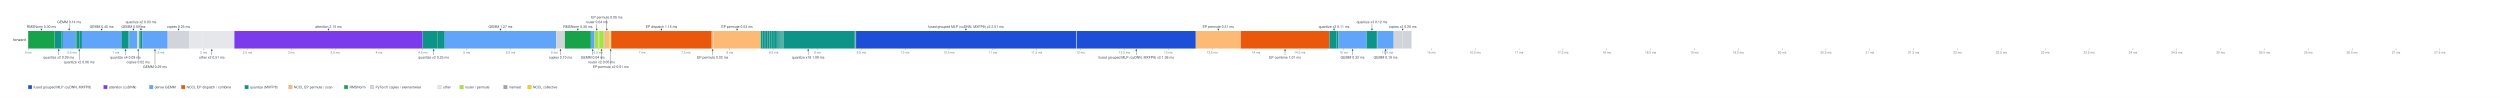
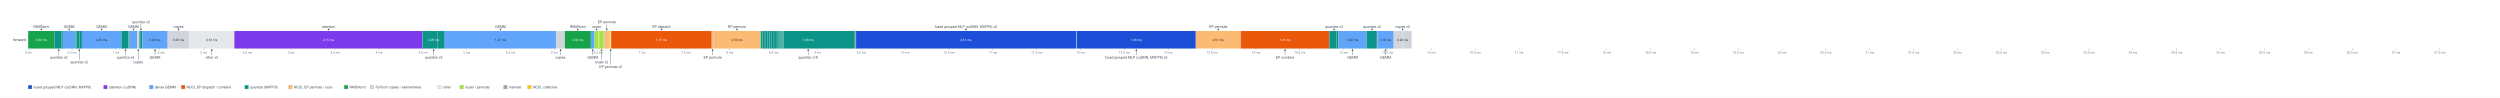
<svg xmlns="http://www.w3.org/2000/svg" width="7982" height="312" viewBox="0 0 7982 312">
  <defs>
    <marker id="arrow" markerWidth="6" markerHeight="6" refX="3" refY="3" orient="auto">
      <path d="M0,0 L6,3 L0,6 z" fill="#374151" />
    </marker>
  </defs>
  <rect width="7982" height="312" fill="white" />
  <line x1="132.2" y1="92" x2="132.2" y2="95" stroke="#374151" stroke-width="1" marker-end="url(#arrow)" />
-   <text x="132.2" y="89.0" text-anchor="middle" font-family="Helvetica, Arial, sans-serif" font-size="11" font-weight="normal" fill="#374151">RMSNorm 0.30 ms</text>
+   <text x="132.2" y="89.0" text-anchor="middle" font-family="Helvetica, Arial, sans-serif" font-size="11" font-weight="normal" fill="#374151">RMSNorm</text>
  <line x1="187.6" y1="176" x2="187.6" y2="159" stroke="#374151" stroke-width="1" marker-end="url(#arrow)" />
-   <text x="187.6" y="187.0" text-anchor="middle" font-family="Helvetica, Arial, sans-serif" font-size="11" font-weight="normal" fill="#374151">quantize x2 0.09 ms</text>
-   <line x1="220.7" y1="77" x2="220.7" y2="95" stroke="#374151" stroke-width="1" marker-end="url(#arrow)" />
-   <text x="220.7" y="74.0" text-anchor="middle" font-family="Helvetica, Arial, sans-serif" font-size="11" font-weight="normal" fill="#374151">GEMM 0.14 ms</text>
+   <text x="187.6" y="187.0" text-anchor="middle" font-family="Helvetica, Arial, sans-serif" font-size="11" font-weight="normal" fill="#374151">quantize x2</text>
+   <line x1="220.7" y1="92" x2="220.7" y2="95" stroke="#374151" stroke-width="1" marker-end="url(#arrow)" />
+   <text x="220.7" y="89.0" text-anchor="middle" font-family="Helvetica, Arial, sans-serif" font-size="11" font-weight="normal" fill="#374151">GEMM</text>
  <line x1="252.8" y1="191" x2="252.8" y2="159" stroke="#374151" stroke-width="1" marker-end="url(#arrow)" />
-   <text x="252.8" y="202.0" text-anchor="middle" font-family="Helvetica, Arial, sans-serif" font-size="11" font-weight="normal" fill="#374151">quantize x2 0.06 ms</text>
+   <text x="252.8" y="202.0" text-anchor="middle" font-family="Helvetica, Arial, sans-serif" font-size="11" font-weight="normal" fill="#374151">quantize x2</text>
  <line x1="324.4" y1="92" x2="324.4" y2="95" stroke="#374151" stroke-width="1" marker-end="url(#arrow)" />
-   <text x="324.4" y="89.0" text-anchor="middle" font-family="Helvetica, Arial, sans-serif" font-size="11" font-weight="normal" fill="#374151">GEMM 0.45 ms</text>
+   <text x="324.4" y="89.0" text-anchor="middle" font-family="Helvetica, Arial, sans-serif" font-size="11" font-weight="normal" fill="#374151">GEMM</text>
  <line x1="400.6" y1="176" x2="400.6" y2="159" stroke="#374151" stroke-width="1" marker-end="url(#arrow)" />
-   <text x="400.6" y="187.0" text-anchor="middle" font-family="Helvetica, Arial, sans-serif" font-size="11" font-weight="normal" fill="#374151">quantize x4 0.09 ms</text>
+   <text x="400.6" y="187.0" text-anchor="middle" font-family="Helvetica, Arial, sans-serif" font-size="11" font-weight="normal" fill="#374151">quantize x4</text>
  <line x1="426.0" y1="92" x2="426.0" y2="95" stroke="#374151" stroke-width="1" marker-end="url(#arrow)" />
-   <text x="426.0" y="89.0" text-anchor="middle" font-family="Helvetica, Arial, sans-serif" font-size="11" font-weight="normal" fill="#374151">GEMM 0.09 ms</text>
+   <text x="426.0" y="89.0" text-anchor="middle" font-family="Helvetica, Arial, sans-serif" font-size="11" font-weight="normal" fill="#374151">GEMM</text>
  <line x1="441.1" y1="191" x2="441.1" y2="159" stroke="#374151" stroke-width="1" marker-end="url(#arrow)" />
-   <text x="441.1" y="202.0" text-anchor="middle" font-family="Helvetica, Arial, sans-serif" font-size="11" font-weight="normal" fill="#374151">copies 0.02 ms</text>
+   <text x="441.1" y="202.0" text-anchor="middle" font-family="Helvetica, Arial, sans-serif" font-size="11" font-weight="normal" fill="#374151">copies</text>
  <line x1="450.0" y1="77" x2="450.0" y2="95" stroke="#374151" stroke-width="1" marker-end="url(#arrow)" />
-   <text x="450.0" y="74.0" text-anchor="middle" font-family="Helvetica, Arial, sans-serif" font-size="11" font-weight="normal" fill="#374151">quantize x2 0.03 ms</text>
-   <line x1="494.8" y1="206" x2="494.8" y2="159" stroke="#374151" stroke-width="1" marker-end="url(#arrow)" />
-   <text x="494.8" y="217.0" text-anchor="middle" font-family="Helvetica, Arial, sans-serif" font-size="11" font-weight="normal" fill="#374151">GEMM 0.29 ms</text>
+   <text x="450.0" y="74.0" text-anchor="middle" font-family="Helvetica, Arial, sans-serif" font-size="11" font-weight="normal" fill="#374151">quantize x2</text>
+   <line x1="494.8" y1="176" x2="494.8" y2="159" stroke="#374151" stroke-width="1" marker-end="url(#arrow)" />
+   <text x="494.8" y="187.0" text-anchor="middle" font-family="Helvetica, Arial, sans-serif" font-size="11" font-weight="normal" fill="#374151">GEMM</text>
  <line x1="570.0" y1="92" x2="570.0" y2="95" stroke="#374151" stroke-width="1" marker-end="url(#arrow)" />
-   <text x="570.0" y="89.0" text-anchor="middle" font-family="Helvetica, Arial, sans-serif" font-size="11" font-weight="normal" fill="#374151">copies 0.25 ms</text>
+   <text x="570.0" y="89.0" text-anchor="middle" font-family="Helvetica, Arial, sans-serif" font-size="11" font-weight="normal" fill="#374151">copies</text>
  <line x1="676.3" y1="176" x2="676.3" y2="159" stroke="#374151" stroke-width="1" marker-end="url(#arrow)" />
-   <text x="676.3" y="187.0" text-anchor="middle" font-family="Helvetica, Arial, sans-serif" font-size="11" font-weight="normal" fill="#374151">other x3 0.51 ms</text>
+   <text x="676.3" y="187.0" text-anchor="middle" font-family="Helvetica, Arial, sans-serif" font-size="11" font-weight="normal" fill="#374151">other x3</text>
  <line x1="1048.8" y1="92" x2="1048.8" y2="95" stroke="#374151" stroke-width="1" marker-end="url(#arrow)" />
-   <text x="1048.8" y="89.0" text-anchor="middle" font-family="Helvetica, Arial, sans-serif" font-size="11" font-weight="normal" fill="#374151">attention 2.15 ms</text>
+   <text x="1048.8" y="89.0" text-anchor="middle" font-family="Helvetica, Arial, sans-serif" font-size="11" font-weight="normal" fill="#374151">attention</text>
  <line x1="1384.7" y1="176" x2="1384.7" y2="159" stroke="#374151" stroke-width="1" marker-end="url(#arrow)" />
-   <text x="1384.7" y="187.0" text-anchor="middle" font-family="Helvetica, Arial, sans-serif" font-size="11" font-weight="normal" fill="#374151">quantize x2 0.25 ms</text>
+   <text x="1384.7" y="187.0" text-anchor="middle" font-family="Helvetica, Arial, sans-serif" font-size="11" font-weight="normal" fill="#374151">quantize x2</text>
  <line x1="1597.8" y1="92" x2="1597.8" y2="95" stroke="#374151" stroke-width="1" marker-end="url(#arrow)" />
-   <text x="1597.8" y="89.0" text-anchor="middle" font-family="Helvetica, Arial, sans-serif" font-size="11" font-weight="normal" fill="#374151">GEMM 1.27 ms</text>
+   <text x="1597.8" y="89.0" text-anchor="middle" font-family="Helvetica, Arial, sans-serif" font-size="11" font-weight="normal" fill="#374151">GEMM</text>
  <line x1="1789.5" y1="176" x2="1789.5" y2="159" stroke="#374151" stroke-width="1" marker-end="url(#arrow)" />
-   <text x="1789.5" y="187.0" text-anchor="middle" font-family="Helvetica, Arial, sans-serif" font-size="11" font-weight="normal" fill="#374151">copies 0.10 ms</text>
+   <text x="1789.5" y="187.0" text-anchor="middle" font-family="Helvetica, Arial, sans-serif" font-size="11" font-weight="normal" fill="#374151">copies</text>
  <line x1="1845.0" y1="92" x2="1845.0" y2="95" stroke="#374151" stroke-width="1" marker-end="url(#arrow)" />
-   <text x="1845.0" y="89.0" text-anchor="middle" font-family="Helvetica, Arial, sans-serif" font-size="11" font-weight="normal" fill="#374151">RMSNorm 0.30 ms</text>
+   <text x="1845.0" y="89.0" text-anchor="middle" font-family="Helvetica, Arial, sans-serif" font-size="11" font-weight="normal" fill="#374151">RMSNorm</text>
  <line x1="1892.6" y1="176" x2="1892.6" y2="159" stroke="#374151" stroke-width="1" marker-end="url(#arrow)" />
-   <text x="1892.6" y="187.0" text-anchor="middle" font-family="Helvetica, Arial, sans-serif" font-size="11" font-weight="normal" fill="#374151">GEMM 0.04 ms</text>
-   <line x1="1905.2" y1="77" x2="1905.2" y2="95" stroke="#374151" stroke-width="1" marker-end="url(#arrow)" />
-   <text x="1905.2" y="74.0" text-anchor="middle" font-family="Helvetica, Arial, sans-serif" font-size="11" font-weight="normal" fill="#374151">router 0.04 ms</text>
+   <text x="1892.6" y="187.0" text-anchor="middle" font-family="Helvetica, Arial, sans-serif" font-size="11" font-weight="normal" fill="#374151">GEMM</text>
+   <line x1="1905.2" y1="92" x2="1905.2" y2="95" stroke="#374151" stroke-width="1" marker-end="url(#arrow)" />
+   <text x="1905.2" y="89.0" text-anchor="middle" font-family="Helvetica, Arial, sans-serif" font-size="11" font-weight="normal" fill="#374151">router</text>
  <line x1="1920.6" y1="191" x2="1920.6" y2="159" stroke="#374151" stroke-width="1" marker-end="url(#arrow)" />
-   <text x="1920.6" y="202.0" text-anchor="middle" font-family="Helvetica, Arial, sans-serif" font-size="11" font-weight="normal" fill="#374151">router x2 0.05 ms</text>
-   <line x1="1937.5" y1="62" x2="1937.5" y2="95" stroke="#374151" stroke-width="1" marker-end="url(#arrow)" />
-   <text x="1937.5" y="59.0" text-anchor="middle" font-family="Helvetica, Arial, sans-serif" font-size="11" font-weight="normal" fill="#374151">EP permute 0.05 ms</text>
+   <text x="1920.6" y="202.0" text-anchor="middle" font-family="Helvetica, Arial, sans-serif" font-size="11" font-weight="normal" fill="#374151">router x2</text>
+   <line x1="1937.5" y1="77" x2="1937.5" y2="95" stroke="#374151" stroke-width="1" marker-end="url(#arrow)" />
+   <text x="1937.5" y="74.0" text-anchor="middle" font-family="Helvetica, Arial, sans-serif" font-size="11" font-weight="normal" fill="#374151">EP permute</text>
  <line x1="1949.8" y1="206" x2="1949.8" y2="159" stroke="#374151" stroke-width="1" marker-end="url(#arrow)" />
-   <text x="1949.8" y="217.0" text-anchor="middle" font-family="Helvetica, Arial, sans-serif" font-size="11" font-weight="normal" fill="#374151">EP permute x2 0.01 ms</text>
+   <text x="1949.8" y="217.0" text-anchor="middle" font-family="Helvetica, Arial, sans-serif" font-size="11" font-weight="normal" fill="#374151">EP permute x2</text>
  <line x1="2111.8" y1="92" x2="2111.8" y2="95" stroke="#374151" stroke-width="1" marker-end="url(#arrow)" />
-   <text x="2111.8" y="89.0" text-anchor="middle" font-family="Helvetica, Arial, sans-serif" font-size="11" font-weight="normal" fill="#374151">EP dispatch 1.15 ms</text>
+   <text x="2111.8" y="89.0" text-anchor="middle" font-family="Helvetica, Arial, sans-serif" font-size="11" font-weight="normal" fill="#374151">EP dispatch</text>
  <line x1="2275.3" y1="176" x2="2275.3" y2="159" stroke="#374151" stroke-width="1" marker-end="url(#arrow)" />
-   <text x="2275.3" y="187.0" text-anchor="middle" font-family="Helvetica, Arial, sans-serif" font-size="11" font-weight="normal" fill="#374151">EP permute 0.02 ms</text>
+   <text x="2275.3" y="187.0" text-anchor="middle" font-family="Helvetica, Arial, sans-serif" font-size="11" font-weight="normal" fill="#374151">EP permute</text>
  <line x1="2353.2" y1="92" x2="2353.2" y2="95" stroke="#374151" stroke-width="1" marker-end="url(#arrow)" />
-   <text x="2353.2" y="89.0" text-anchor="middle" font-family="Helvetica, Arial, sans-serif" font-size="11" font-weight="normal" fill="#374151">EP permute 0.53 ms</text>
+   <text x="2353.2" y="89.0" text-anchor="middle" font-family="Helvetica, Arial, sans-serif" font-size="11" font-weight="normal" fill="#374151">EP permute</text>
  <line x1="2580.2" y1="176" x2="2580.2" y2="159" stroke="#374151" stroke-width="1" marker-end="url(#arrow)" />
-   <text x="2580.2" y="187.0" text-anchor="middle" font-family="Helvetica, Arial, sans-serif" font-size="11" font-weight="normal" fill="#374151">quantize x18 1.08 ms</text>
+   <text x="2580.2" y="187.0" text-anchor="middle" font-family="Helvetica, Arial, sans-serif" font-size="11" font-weight="normal" fill="#374151">quantize x18</text>
  <line x1="3084.0" y1="92" x2="3084.0" y2="95" stroke="#374151" stroke-width="1" marker-end="url(#arrow)" />
-   <text x="3084.0" y="89.0" text-anchor="middle" font-family="Helvetica, Arial, sans-serif" font-size="11" font-weight="normal" fill="#374151">fused grouped MLP (cuDNN, MXFP8) x2 2.51 ms</text>
+   <text x="3084.0" y="89.0" text-anchor="middle" font-family="Helvetica, Arial, sans-serif" font-size="11" font-weight="normal" fill="#374151">fused grouped MLP (cuDNN, MXFP8) x2</text>
  <line x1="3627.8" y1="176" x2="3627.8" y2="159" stroke="#374151" stroke-width="1" marker-end="url(#arrow)" />
-   <text x="3627.8" y="187.0" text-anchor="middle" font-family="Helvetica, Arial, sans-serif" font-size="11" font-weight="normal" fill="#374151">fused grouped MLP (cuDNN, MXFP8) x2 1.36 ms</text>
+   <text x="3627.8" y="187.0" text-anchor="middle" font-family="Helvetica, Arial, sans-serif" font-size="11" font-weight="normal" fill="#374151">fused grouped MLP (cuDNN, MXFP8) x2</text>
  <line x1="3889.6" y1="92" x2="3889.6" y2="95" stroke="#374151" stroke-width="1" marker-end="url(#arrow)" />
-   <text x="3889.6" y="89.0" text-anchor="middle" font-family="Helvetica, Arial, sans-serif" font-size="11" font-weight="normal" fill="#374151">EP permute 0.51 ms</text>
+   <text x="3889.6" y="89.0" text-anchor="middle" font-family="Helvetica, Arial, sans-serif" font-size="11" font-weight="normal" fill="#374151">EP permute</text>
  <line x1="4102.8" y1="176" x2="4102.8" y2="159" stroke="#374151" stroke-width="1" marker-end="url(#arrow)" />
-   <text x="4102.8" y="187.0" text-anchor="middle" font-family="Helvetica, Arial, sans-serif" font-size="11" font-weight="normal" fill="#374151">EP combine 1.01 ms</text>
+   <text x="4102.8" y="187.0" text-anchor="middle" font-family="Helvetica, Arial, sans-serif" font-size="11" font-weight="normal" fill="#374151">EP combine</text>
  <line x1="4259.4" y1="92" x2="4259.4" y2="95" stroke="#374151" stroke-width="1" marker-end="url(#arrow)" />
-   <text x="4259.4" y="89.0" text-anchor="middle" font-family="Helvetica, Arial, sans-serif" font-size="11" font-weight="normal" fill="#374151">quantize x3 0.11 ms</text>
+   <text x="4259.4" y="89.0" text-anchor="middle" font-family="Helvetica, Arial, sans-serif" font-size="11" font-weight="normal" fill="#374151">quantize x3</text>
  <line x1="4318.5" y1="176" x2="4318.5" y2="159" stroke="#374151" stroke-width="1" marker-end="url(#arrow)" />
-   <text x="4318.5" y="187.0" text-anchor="middle" font-family="Helvetica, Arial, sans-serif" font-size="11" font-weight="normal" fill="#374151">GEMM 0.32 ms</text>
-   <line x1="4380.4" y1="77" x2="4380.4" y2="95" stroke="#374151" stroke-width="1" marker-end="url(#arrow)" />
-   <text x="4380.4" y="74.0" text-anchor="middle" font-family="Helvetica, Arial, sans-serif" font-size="11" font-weight="normal" fill="#374151">quantize x3 0.12 ms</text>
+   <text x="4318.5" y="187.0" text-anchor="middle" font-family="Helvetica, Arial, sans-serif" font-size="11" font-weight="normal" fill="#374151">GEMM</text>
+   <line x1="4380.4" y1="92" x2="4380.4" y2="95" stroke="#374151" stroke-width="1" marker-end="url(#arrow)" />
+   <text x="4380.4" y="89.0" text-anchor="middle" font-family="Helvetica, Arial, sans-serif" font-size="11" font-weight="normal" fill="#374151">quantize x3</text>
  <line x1="4423.8" y1="176" x2="4423.8" y2="159" stroke="#374151" stroke-width="1" marker-end="url(#arrow)" />
-   <text x="4423.8" y="187.0" text-anchor="middle" font-family="Helvetica, Arial, sans-serif" font-size="11" font-weight="normal" fill="#374151">GEMM 0.18 ms</text>
+   <text x="4423.8" y="187.0" text-anchor="middle" font-family="Helvetica, Arial, sans-serif" font-size="11" font-weight="normal" fill="#374151">GEMM</text>
  <line x1="4478.4" y1="92" x2="4478.4" y2="95" stroke="#374151" stroke-width="1" marker-end="url(#arrow)" />
-   <text x="4478.4" y="89.0" text-anchor="middle" font-family="Helvetica, Arial, sans-serif" font-size="11" font-weight="normal" fill="#374151">copies x2 0.20 ms</text>
+   <text x="4478.4" y="89.0" text-anchor="middle" font-family="Helvetica, Arial, sans-serif" font-size="11" font-weight="normal" fill="#374151">copies x2</text>
  <text x="82.0" y="131.0" text-anchor="end" font-family="Helvetica, Arial, sans-serif" font-size="12" font-weight="normal" fill="#374151">forward</text>
  <rect x="90.00" y="99" width="84.35" height="56" fill="#16a34a" />
  <rect x="174.61" y="99" width="22.20" height="56" fill="#0d9488" />
  <rect x="197.17" y="99" width="3.47" height="56" fill="#0d9488" />
  <rect x="200.80" y="99" width="39.77" height="56" fill="#60a5fa" />
  <rect x="240.90" y="99" width="2.80" height="56" fill="#16a34a" />
  <rect x="244.01" y="99" width="9.03" height="56" fill="#0d9488" />
  <rect x="253.33" y="99" width="8.23" height="56" fill="#0d9488" />
  <rect x="261.63" y="99" width="125.49" height="56" fill="#60a5fa" />
  <rect x="387.45" y="99" width="22.25" height="56" fill="#0d9488" />
  <rect x="409.94" y="99" width="0.80" height="56" fill="#0d9488" />
  <rect x="410.67" y="99" width="0.80" height="56" fill="#0d9488" />
  <rect x="411.41" y="99" width="2.31" height="56" fill="#0d9488" />
  <rect x="413.84" y="99" width="24.23" height="56" fill="#60a5fa" />
  <rect x="438.43" y="99" width="5.25" height="56" fill="#d1d5db" />
  <rect x="443.96" y="99" width="1.56" height="56" fill="#16a34a" />
  <rect x="445.75" y="99" width="3.68" height="56" fill="#0d9488" />
  <rect x="449.66" y="99" width="4.56" height="56" fill="#0d9488" />
  <rect x="454.25" y="99" width="81.06" height="56" fill="#60a5fa" />
  <rect x="535.60" y="99" width="68.73" height="56" fill="#d1d5db" />
  <rect x="604.66" y="99" width="43.03" height="56" fill="#e5e7eb" />
  <rect x="648.01" y="99" width="99.38" height="56" fill="#e5e7eb" />
  <rect x="747.72" y="99" width="0.80" height="56" fill="#e5e7eb" />
  <rect x="748.31" y="99" width="600.90" height="56" fill="#7c3aed" />
  <rect x="1349.46" y="99" width="48.17" height="56" fill="#0d9488" />
  <rect x="1397.87" y="99" width="22.04" height="56" fill="#0d9488" />
  <rect x="1419.95" y="99" width="355.61" height="56" fill="#60a5fa" />
  <rect x="1775.85" y="99" width="27.26" height="56" fill="#d1d5db" />
  <rect x="1803.43" y="99" width="83.06" height="56" fill="#16a34a" />
  <rect x="1886.67" y="99" width="11.78" height="56" fill="#60a5fa" />
  <rect x="1898.78" y="99" width="0.80" height="56" fill="#d1d5db" />
  <rect x="1899.59" y="99" width="11.24" height="56" fill="#a3e635" />
  <rect x="1911.93" y="99" width="0.80" height="56" fill="#9ca3af" />
  <rect x="1912.85" y="99" width="0.80" height="56" fill="#9ca3af" />
  <rect x="1913.52" y="99" width="11.75" height="56" fill="#a3e635" />
  <rect x="1925.47" y="99" width="2.12" height="56" fill="#a3e635" />
  <rect x="1927.91" y="99" width="0.80" height="56" fill="#9ca3af" />
  <rect x="1928.62" y="99" width="0.80" height="56" fill="#9ca3af" />
  <rect x="1929.43" y="99" width="0.80" height="56" fill="#9ca3af" />
  <rect x="1930.73" y="99" width="13.61" height="56" fill="#fdba74" />
  <rect x="1945.41" y="99" width="2.77" height="56" fill="#facc15" />
  <rect x="1948.37" y="99" width="1.65" height="56" fill="#fdba74" />
  <rect x="1950.29" y="99" width="0.91" height="56" fill="#fdba74" />
  <rect x="1951.36" y="99" width="320.96" height="56" fill="#ea580c" />
  <rect x="2272.56" y="99" width="5.39" height="56" fill="#fdba74" />
  <rect x="2278.66" y="99" width="0.80" height="56" fill="#9ca3af" />
  <rect x="2279.49" y="99" width="147.33" height="56" fill="#fdba74" />
  <rect x="2427.15" y="99" width="1.27" height="56" fill="#a3e635" />
  <rect x="2428.75" y="99" width="5.21" height="56" fill="#0d9488" />
  <rect x="2434.28" y="99" width="5.25" height="56" fill="#0d9488" />
  <rect x="2439.84" y="99" width="5.31" height="56" fill="#0d9488" />
  <rect x="2445.39" y="99" width="5.60" height="56" fill="#0d9488" />
  <rect x="2451.23" y="99" width="5.34" height="56" fill="#0d9488" />
  <rect x="2456.88" y="99" width="5.48" height="56" fill="#0d9488" />
  <rect x="2462.65" y="99" width="5.53" height="56" fill="#0d9488" />
  <rect x="2468.50" y="99" width="5.64" height="56" fill="#0d9488" />
  <rect x="2474.47" y="99" width="3.22" height="56" fill="#0d9488" />
  <rect x="2478.01" y="99" width="3.23" height="56" fill="#0d9488" />
  <rect x="2481.51" y="99" width="3.11" height="56" fill="#0d9488" />
  <rect x="2484.85" y="99" width="3.14" height="56" fill="#0d9488" />
  <rect x="2488.24" y="99" width="3.06" height="56" fill="#0d9488" />
  <rect x="2491.54" y="99" width="3.07" height="56" fill="#0d9488" />
  <rect x="2494.89" y="99" width="3.02" height="56" fill="#0d9488" />
  <rect x="2498.22" y="99" width="3.02" height="56" fill="#0d9488" />
  <rect x="2501.56" y="99" width="227.54" height="56" fill="#0d9488" />
  <rect x="2729.42" y="99" width="2.15" height="56" fill="#0d9488" />
  <rect x="2731.86" y="99" width="0.80" height="56" fill="#d1d5db" />
  <rect x="2732.56" y="99" width="0.80" height="56" fill="#1d4ed8" />
  <rect x="2733.29" y="99" width="702.10" height="56" fill="#1d4ed8" />
  <rect x="3435.63" y="99" width="1.06" height="56" fill="#0d9488" />
  <rect x="3437.06" y="99" width="0.80" height="56" fill="#d1d5db" />
  <rect x="3437.84" y="99" width="0.80" height="56" fill="#1d4ed8" />
  <rect x="3438.64" y="99" width="379.13" height="56" fill="#1d4ed8" />
  <rect x="3818.12" y="99" width="142.95" height="56" fill="#fdba74" />
  <rect x="3961.37" y="99" width="282.96" height="56" fill="#ea580c" />
  <rect x="4244.57" y="99" width="22.59" height="56" fill="#0d9488" />
  <rect x="4267.40" y="99" width="4.97" height="56" fill="#0d9488" />
  <rect x="4272.61" y="99" width="1.53" height="56" fill="#0d9488" />
  <rect x="4274.27" y="99" width="88.44" height="56" fill="#60a5fa" />
  <rect x="4363.04" y="99" width="30.40" height="56" fill="#0d9488" />
  <rect x="4393.77" y="99" width="3.05" height="56" fill="#0d9488" />
  <rect x="4397.14" y="99" width="0.80" height="56" fill="#0d9488" />
  <rect x="4397.96" y="99" width="51.74" height="56" fill="#60a5fa" />
  <rect x="4449.93" y="99" width="28.72" height="56" fill="#d1d5db" />
  <rect x="4478.88" y="99" width="28.05" height="56" fill="#d1d5db" />
+   <text x="132.2" y="131.0" text-anchor="middle" font-family="Helvetica, Arial, sans-serif" font-size="10" font-weight="normal" fill="#ffffff">0.30 ms</text>
+   <text x="324.4" y="131.0" text-anchor="middle" font-family="Helvetica, Arial, sans-serif" font-size="10" font-weight="normal" fill="#1f2937">0.45 ms</text>
+   <text x="494.8" y="131.0" text-anchor="middle" font-family="Helvetica, Arial, sans-serif" font-size="10" font-weight="normal" fill="#1f2937">0.29 ms</text>
+   <text x="570.0" y="131.0" text-anchor="middle" font-family="Helvetica, Arial, sans-serif" font-size="10" font-weight="normal" fill="#1f2937">0.25 ms</text>
+   <text x="676.3" y="131.0" text-anchor="middle" font-family="Helvetica, Arial, sans-serif" font-size="10" font-weight="normal" fill="#1f2937">0.51 ms</text>
+   <text x="1048.8" y="131.0" text-anchor="middle" font-family="Helvetica, Arial, sans-serif" font-size="10" font-weight="normal" fill="#ffffff">2.15 ms</text>
+   <text x="1384.7" y="131.0" text-anchor="middle" font-family="Helvetica, Arial, sans-serif" font-size="10" font-weight="normal" fill="#ffffff">0.25 ms</text>
+   <text x="1597.8" y="131.0" text-anchor="middle" font-family="Helvetica, Arial, sans-serif" font-size="10" font-weight="normal" fill="#1f2937">1.27 ms</text>
+   <text x="1845.0" y="131.0" text-anchor="middle" font-family="Helvetica, Arial, sans-serif" font-size="10" font-weight="normal" fill="#ffffff">0.30 ms</text>
+   <text x="2111.8" y="131.0" text-anchor="middle" font-family="Helvetica, Arial, sans-serif" font-size="10" font-weight="normal" fill="#ffffff">1.15 ms</text>
+   <text x="2353.2" y="131.0" text-anchor="middle" font-family="Helvetica, Arial, sans-serif" font-size="10" font-weight="normal" fill="#1f2937">0.53 ms</text>
+   <text x="2580.2" y="131.0" text-anchor="middle" font-family="Helvetica, Arial, sans-serif" font-size="10" font-weight="normal" fill="#ffffff">1.08 ms</text>
+   <text x="3084.0" y="131.0" text-anchor="middle" font-family="Helvetica, Arial, sans-serif" font-size="10" font-weight="normal" fill="#ffffff">2.51 ms</text>
+   <text x="3627.8" y="131.0" text-anchor="middle" font-family="Helvetica, Arial, sans-serif" font-size="10" font-weight="normal" fill="#ffffff">1.36 ms</text>
+   <text x="3889.6" y="131.0" text-anchor="middle" font-family="Helvetica, Arial, sans-serif" font-size="10" font-weight="normal" fill="#1f2937">0.51 ms</text>
+   <text x="4102.8" y="131.0" text-anchor="middle" font-family="Helvetica, Arial, sans-serif" font-size="10" font-weight="normal" fill="#ffffff">1.01 ms</text>
+   <text x="4318.5" y="131.0" text-anchor="middle" font-family="Helvetica, Arial, sans-serif" font-size="10" font-weight="normal" fill="#1f2937">0.32 ms</text>
+   <text x="4423.8" y="131.0" text-anchor="middle" font-family="Helvetica, Arial, sans-serif" font-size="10" font-weight="normal" fill="#1f2937">0.18 ms</text>
+   <text x="4478.4" y="131.0" text-anchor="middle" font-family="Helvetica, Arial, sans-serif" font-size="10" font-weight="normal" fill="#1f2937">0.20 ms</text>
  <line x1="90.0" y1="155" x2="90.0" y2="160" stroke="#6b7280" />
  <text x="90.0" y="171.0" text-anchor="middle" font-family="Helvetica, Arial, sans-serif" font-size="10" font-weight="normal" fill="#6b7280">0 ms</text>
  <line x1="230.0" y1="155" x2="230.0" y2="160" stroke="#6b7280" />
  <text x="230.0" y="171.0" text-anchor="middle" font-family="Helvetica, Arial, sans-serif" font-size="10" font-weight="normal" fill="#6b7280">0.5 ms</text>
  <line x1="370.0" y1="155" x2="370.0" y2="160" stroke="#6b7280" />
  <text x="370.0" y="171.0" text-anchor="middle" font-family="Helvetica, Arial, sans-serif" font-size="10" font-weight="normal" fill="#6b7280">1 ms</text>
  <line x1="510.0" y1="155" x2="510.0" y2="160" stroke="#6b7280" />
  <text x="510.0" y="171.0" text-anchor="middle" font-family="Helvetica, Arial, sans-serif" font-size="10" font-weight="normal" fill="#6b7280">1.5 ms</text>
  <line x1="650.0" y1="155" x2="650.0" y2="160" stroke="#6b7280" />
  <text x="650.0" y="171.0" text-anchor="middle" font-family="Helvetica, Arial, sans-serif" font-size="10" font-weight="normal" fill="#6b7280">2 ms</text>
  <line x1="790.0" y1="155" x2="790.0" y2="160" stroke="#6b7280" />
  <text x="790.0" y="171.0" text-anchor="middle" font-family="Helvetica, Arial, sans-serif" font-size="10" font-weight="normal" fill="#6b7280">2.5 ms</text>
  <line x1="930.0" y1="155" x2="930.0" y2="160" stroke="#6b7280" />
  <text x="930.0" y="171.0" text-anchor="middle" font-family="Helvetica, Arial, sans-serif" font-size="10" font-weight="normal" fill="#6b7280">3 ms</text>
  <line x1="1070.0" y1="155" x2="1070.0" y2="160" stroke="#6b7280" />
  <text x="1070.0" y="171.0" text-anchor="middle" font-family="Helvetica, Arial, sans-serif" font-size="10" font-weight="normal" fill="#6b7280">3.5 ms</text>
  <line x1="1210.0" y1="155" x2="1210.0" y2="160" stroke="#6b7280" />
  <text x="1210.0" y="171.0" text-anchor="middle" font-family="Helvetica, Arial, sans-serif" font-size="10" font-weight="normal" fill="#6b7280">4 ms</text>
  <line x1="1350.0" y1="155" x2="1350.0" y2="160" stroke="#6b7280" />
  <text x="1350.0" y="171.0" text-anchor="middle" font-family="Helvetica, Arial, sans-serif" font-size="10" font-weight="normal" fill="#6b7280">4.5 ms</text>
  <line x1="1490.0" y1="155" x2="1490.0" y2="160" stroke="#6b7280" />
  <text x="1490.0" y="171.0" text-anchor="middle" font-family="Helvetica, Arial, sans-serif" font-size="10" font-weight="normal" fill="#6b7280">5 ms</text>
  <line x1="1630.0" y1="155" x2="1630.0" y2="160" stroke="#6b7280" />
  <text x="1630.0" y="171.0" text-anchor="middle" font-family="Helvetica, Arial, sans-serif" font-size="10" font-weight="normal" fill="#6b7280">5.5 ms</text>
  <line x1="1770.0" y1="155" x2="1770.0" y2="160" stroke="#6b7280" />
  <text x="1770.0" y="171.0" text-anchor="middle" font-family="Helvetica, Arial, sans-serif" font-size="10" font-weight="normal" fill="#6b7280">6 ms</text>
  <line x1="1910.0" y1="155" x2="1910.0" y2="160" stroke="#6b7280" />
  <text x="1910.0" y="171.0" text-anchor="middle" font-family="Helvetica, Arial, sans-serif" font-size="10" font-weight="normal" fill="#6b7280">6.5 ms</text>
  <line x1="2050.0" y1="155" x2="2050.0" y2="160" stroke="#6b7280" />
  <text x="2050.0" y="171.0" text-anchor="middle" font-family="Helvetica, Arial, sans-serif" font-size="10" font-weight="normal" fill="#6b7280">7 ms</text>
  <line x1="2190.0" y1="155" x2="2190.0" y2="160" stroke="#6b7280" />
  <text x="2190.0" y="171.0" text-anchor="middle" font-family="Helvetica, Arial, sans-serif" font-size="10" font-weight="normal" fill="#6b7280">7.5 ms</text>
  <line x1="2330.0" y1="155" x2="2330.0" y2="160" stroke="#6b7280" />
  <text x="2330.0" y="171.0" text-anchor="middle" font-family="Helvetica, Arial, sans-serif" font-size="10" font-weight="normal" fill="#6b7280">8 ms</text>
  <line x1="2470.0" y1="155" x2="2470.0" y2="160" stroke="#6b7280" />
  <text x="2470.0" y="171.0" text-anchor="middle" font-family="Helvetica, Arial, sans-serif" font-size="10" font-weight="normal" fill="#6b7280">8.5 ms</text>
  <line x1="2610.0" y1="155" x2="2610.0" y2="160" stroke="#6b7280" />
  <text x="2610.0" y="171.0" text-anchor="middle" font-family="Helvetica, Arial, sans-serif" font-size="10" font-weight="normal" fill="#6b7280">9 ms</text>
  <line x1="2750.0" y1="155" x2="2750.0" y2="160" stroke="#6b7280" />
  <text x="2750.0" y="171.0" text-anchor="middle" font-family="Helvetica, Arial, sans-serif" font-size="10" font-weight="normal" fill="#6b7280">9.5 ms</text>
  <line x1="2890.0" y1="155" x2="2890.0" y2="160" stroke="#6b7280" />
  <text x="2890.0" y="171.0" text-anchor="middle" font-family="Helvetica, Arial, sans-serif" font-size="10" font-weight="normal" fill="#6b7280">10 ms</text>
  <line x1="3030.0" y1="155" x2="3030.0" y2="160" stroke="#6b7280" />
  <text x="3030.0" y="171.0" text-anchor="middle" font-family="Helvetica, Arial, sans-serif" font-size="10" font-weight="normal" fill="#6b7280">10.5 ms</text>
  <line x1="3170.0" y1="155" x2="3170.0" y2="160" stroke="#6b7280" />
  <text x="3170.0" y="171.0" text-anchor="middle" font-family="Helvetica, Arial, sans-serif" font-size="10" font-weight="normal" fill="#6b7280">11 ms</text>
  <line x1="3310.0" y1="155" x2="3310.0" y2="160" stroke="#6b7280" />
  <text x="3310.0" y="171.0" text-anchor="middle" font-family="Helvetica, Arial, sans-serif" font-size="10" font-weight="normal" fill="#6b7280">11.5 ms</text>
  <line x1="3450.0" y1="155" x2="3450.0" y2="160" stroke="#6b7280" />
  <text x="3450.0" y="171.0" text-anchor="middle" font-family="Helvetica, Arial, sans-serif" font-size="10" font-weight="normal" fill="#6b7280">12 ms</text>
  <line x1="3590.0" y1="155" x2="3590.0" y2="160" stroke="#6b7280" />
  <text x="3590.0" y="171.0" text-anchor="middle" font-family="Helvetica, Arial, sans-serif" font-size="10" font-weight="normal" fill="#6b7280">12.5 ms</text>
  <line x1="3730.0" y1="155" x2="3730.0" y2="160" stroke="#6b7280" />
  <text x="3730.0" y="171.0" text-anchor="middle" font-family="Helvetica, Arial, sans-serif" font-size="10" font-weight="normal" fill="#6b7280">13 ms</text>
  <line x1="3870.0" y1="155" x2="3870.0" y2="160" stroke="#6b7280" />
  <text x="3870.0" y="171.0" text-anchor="middle" font-family="Helvetica, Arial, sans-serif" font-size="10" font-weight="normal" fill="#6b7280">13.5 ms</text>
  <line x1="4010.0" y1="155" x2="4010.0" y2="160" stroke="#6b7280" />
  <text x="4010.0" y="171.0" text-anchor="middle" font-family="Helvetica, Arial, sans-serif" font-size="10" font-weight="normal" fill="#6b7280">14 ms</text>
  <line x1="4150.0" y1="155" x2="4150.0" y2="160" stroke="#6b7280" />
  <text x="4150.0" y="171.0" text-anchor="middle" font-family="Helvetica, Arial, sans-serif" font-size="10" font-weight="normal" fill="#6b7280">14.5 ms</text>
  <line x1="4290.0" y1="155" x2="4290.0" y2="160" stroke="#6b7280" />
  <text x="4290.0" y="171.0" text-anchor="middle" font-family="Helvetica, Arial, sans-serif" font-size="10" font-weight="normal" fill="#6b7280">15 ms</text>
  <line x1="4430.0" y1="155" x2="4430.0" y2="160" stroke="#6b7280" />
  <text x="4430.0" y="171.0" text-anchor="middle" font-family="Helvetica, Arial, sans-serif" font-size="10" font-weight="normal" fill="#6b7280">15.5 ms</text>
  <line x1="4570.0" y1="155" x2="4570.0" y2="160" stroke="#6b7280" />
  <text x="4570.0" y="171.0" text-anchor="middle" font-family="Helvetica, Arial, sans-serif" font-size="10" font-weight="normal" fill="#6b7280">16 ms</text>
  <line x1="4710.0" y1="155" x2="4710.0" y2="160" stroke="#6b7280" />
  <text x="4710.0" y="171.0" text-anchor="middle" font-family="Helvetica, Arial, sans-serif" font-size="10" font-weight="normal" fill="#6b7280">16.5 ms</text>
  <line x1="4850.0" y1="155" x2="4850.0" y2="160" stroke="#6b7280" />
  <text x="4850.0" y="171.0" text-anchor="middle" font-family="Helvetica, Arial, sans-serif" font-size="10" font-weight="normal" fill="#6b7280">17 ms</text>
  <line x1="4990.0" y1="155" x2="4990.0" y2="160" stroke="#6b7280" />
  <text x="4990.0" y="171.0" text-anchor="middle" font-family="Helvetica, Arial, sans-serif" font-size="10" font-weight="normal" fill="#6b7280">17.5 ms</text>
  <line x1="5130.0" y1="155" x2="5130.0" y2="160" stroke="#6b7280" />
  <text x="5130.0" y="171.0" text-anchor="middle" font-family="Helvetica, Arial, sans-serif" font-size="10" font-weight="normal" fill="#6b7280">18 ms</text>
  <line x1="5270.0" y1="155" x2="5270.0" y2="160" stroke="#6b7280" />
  <text x="5270.0" y="171.0" text-anchor="middle" font-family="Helvetica, Arial, sans-serif" font-size="10" font-weight="normal" fill="#6b7280">18.5 ms</text>
  <line x1="5410.0" y1="155" x2="5410.0" y2="160" stroke="#6b7280" />
  <text x="5410.0" y="171.0" text-anchor="middle" font-family="Helvetica, Arial, sans-serif" font-size="10" font-weight="normal" fill="#6b7280">19 ms</text>
  <line x1="5550.0" y1="155" x2="5550.0" y2="160" stroke="#6b7280" />
  <text x="5550.0" y="171.0" text-anchor="middle" font-family="Helvetica, Arial, sans-serif" font-size="10" font-weight="normal" fill="#6b7280">19.5 ms</text>
  <line x1="5690.0" y1="155" x2="5690.0" y2="160" stroke="#6b7280" />
  <text x="5690.0" y="171.0" text-anchor="middle" font-family="Helvetica, Arial, sans-serif" font-size="10" font-weight="normal" fill="#6b7280">20 ms</text>
  <line x1="5830.0" y1="155" x2="5830.0" y2="160" stroke="#6b7280" />
  <text x="5830.0" y="171.0" text-anchor="middle" font-family="Helvetica, Arial, sans-serif" font-size="10" font-weight="normal" fill="#6b7280">20.5 ms</text>
  <line x1="5970.0" y1="155" x2="5970.0" y2="160" stroke="#6b7280" />
  <text x="5970.0" y="171.0" text-anchor="middle" font-family="Helvetica, Arial, sans-serif" font-size="10" font-weight="normal" fill="#6b7280">21 ms</text>
  <line x1="6110.0" y1="155" x2="6110.0" y2="160" stroke="#6b7280" />
  <text x="6110.0" y="171.0" text-anchor="middle" font-family="Helvetica, Arial, sans-serif" font-size="10" font-weight="normal" fill="#6b7280">21.5 ms</text>
  <line x1="6250.0" y1="155" x2="6250.0" y2="160" stroke="#6b7280" />
  <text x="6250.0" y="171.0" text-anchor="middle" font-family="Helvetica, Arial, sans-serif" font-size="10" font-weight="normal" fill="#6b7280">22 ms</text>
  <line x1="6390.0" y1="155" x2="6390.0" y2="160" stroke="#6b7280" />
  <text x="6390.0" y="171.0" text-anchor="middle" font-family="Helvetica, Arial, sans-serif" font-size="10" font-weight="normal" fill="#6b7280">22.5 ms</text>
  <line x1="6530.0" y1="155" x2="6530.0" y2="160" stroke="#6b7280" />
  <text x="6530.0" y="171.0" text-anchor="middle" font-family="Helvetica, Arial, sans-serif" font-size="10" font-weight="normal" fill="#6b7280">23 ms</text>
  <line x1="6670.0" y1="155" x2="6670.0" y2="160" stroke="#6b7280" />
  <text x="6670.0" y="171.0" text-anchor="middle" font-family="Helvetica, Arial, sans-serif" font-size="10" font-weight="normal" fill="#6b7280">23.5 ms</text>
  <line x1="6810.0" y1="155" x2="6810.0" y2="160" stroke="#6b7280" />
  <text x="6810.0" y="171.0" text-anchor="middle" font-family="Helvetica, Arial, sans-serif" font-size="10" font-weight="normal" fill="#6b7280">24 ms</text>
  <line x1="6950.0" y1="155" x2="6950.0" y2="160" stroke="#6b7280" />
  <text x="6950.0" y="171.0" text-anchor="middle" font-family="Helvetica, Arial, sans-serif" font-size="10" font-weight="normal" fill="#6b7280">24.5 ms</text>
  <line x1="7090.0" y1="155" x2="7090.0" y2="160" stroke="#6b7280" />
  <text x="7090.0" y="171.0" text-anchor="middle" font-family="Helvetica, Arial, sans-serif" font-size="10" font-weight="normal" fill="#6b7280">25 ms</text>
  <line x1="7230.0" y1="155" x2="7230.0" y2="160" stroke="#6b7280" />
  <text x="7230.0" y="171.0" text-anchor="middle" font-family="Helvetica, Arial, sans-serif" font-size="10" font-weight="normal" fill="#6b7280">25.5 ms</text>
  <line x1="7370.0" y1="155" x2="7370.0" y2="160" stroke="#6b7280" />
  <text x="7370.0" y="171.0" text-anchor="middle" font-family="Helvetica, Arial, sans-serif" font-size="10" font-weight="normal" fill="#6b7280">26 ms</text>
  <line x1="7510.0" y1="155" x2="7510.0" y2="160" stroke="#6b7280" />
  <text x="7510.0" y="171.0" text-anchor="middle" font-family="Helvetica, Arial, sans-serif" font-size="10" font-weight="normal" fill="#6b7280">26.5 ms</text>
  <line x1="7650.0" y1="155" x2="7650.0" y2="160" stroke="#6b7280" />
  <text x="7650.0" y="171.0" text-anchor="middle" font-family="Helvetica, Arial, sans-serif" font-size="10" font-weight="normal" fill="#6b7280">27 ms</text>
  <line x1="7790.0" y1="155" x2="7790.0" y2="160" stroke="#6b7280" />
  <text x="7790.0" y="171.0" text-anchor="middle" font-family="Helvetica, Arial, sans-serif" font-size="10" font-weight="normal" fill="#6b7280">27.5 ms</text>
  <rect x="90" y="272" width="12" height="12" fill="#1d4ed8" stroke="#9ca3af" stroke-width="0.5" />
  <text x="107.0" y="282.0" text-anchor="start" font-family="Helvetica, Arial, sans-serif" font-size="11" font-weight="normal" fill="#374151">fused grouped MLP (cuDNN, MXFP8)</text>
  <rect x="330.6" y="272" width="12" height="12" fill="#7c3aed" stroke="#9ca3af" stroke-width="0.5" />
  <text x="347.6" y="282.0" text-anchor="start" font-family="Helvetica, Arial, sans-serif" font-size="11" font-weight="normal" fill="#374151">attention (cuDNN)</text>
  <rect x="476.7" y="272" width="12" height="12" fill="#60a5fa" stroke="#9ca3af" stroke-width="0.5" />
  <text x="493.7" y="282.0" text-anchor="start" font-family="Helvetica, Arial, sans-serif" font-size="11" font-weight="normal" fill="#374151">dense GEMM</text>
  <rect x="578.7" y="272" width="12" height="12" fill="#ea580c" stroke="#9ca3af" stroke-width="0.5" />
  <text x="595.7" y="282.0" text-anchor="start" font-family="Helvetica, Arial, sans-serif" font-size="11" font-weight="normal" fill="#374151">NCCL EP dispatch / combine</text>
  <rect x="781.5" y="272" width="12" height="12" fill="#0d9488" stroke="#9ca3af" stroke-width="0.5" />
  <text x="798.5" y="282.0" text-anchor="start" font-family="Helvetica, Arial, sans-serif" font-size="11" font-weight="normal" fill="#374151">quantize (MXFP8)</text>
  <rect x="921.3" y="272" width="12" height="12" fill="#fdba74" stroke="#9ca3af" stroke-width="0.5" />
  <text x="938.3" y="282.0" text-anchor="start" font-family="Helvetica, Arial, sans-serif" font-size="11" font-weight="normal" fill="#374151">NCCL EP permute / scan</text>
  <rect x="1098.9" y="272" width="12" height="12" fill="#16a34a" stroke="#9ca3af" stroke-width="0.5" />
  <text x="1115.9" y="282.0" text-anchor="start" font-family="Helvetica, Arial, sans-serif" font-size="11" font-weight="normal" fill="#374151">RMSNorm</text>
  <rect x="1182" y="272" width="12" height="12" fill="#d1d5db" stroke="#9ca3af" stroke-width="0.5" />
  <text x="1199.0" y="282.0" text-anchor="start" font-family="Helvetica, Arial, sans-serif" font-size="11" font-weight="normal" fill="#374151">PyTorch copies / elementwise</text>
  <rect x="1397.4" y="272" width="12" height="12" fill="#e5e7eb" stroke="#9ca3af" stroke-width="0.5" />
  <text x="1414.4" y="282.0" text-anchor="start" font-family="Helvetica, Arial, sans-serif" font-size="11" font-weight="normal" fill="#374151">other</text>
  <rect x="1467.9" y="272" width="12" height="12" fill="#a3e635" stroke="#9ca3af" stroke-width="0.5" />
  <text x="1484.9" y="282.0" text-anchor="start" font-family="Helvetica, Arial, sans-serif" font-size="11" font-weight="normal" fill="#374151">router / permute</text>
  <rect x="1607.7" y="272" width="12" height="12" fill="#9ca3af" stroke="#9ca3af" stroke-width="0.5" />
  <text x="1624.7" y="282.0" text-anchor="start" font-family="Helvetica, Arial, sans-serif" font-size="11" font-weight="normal" fill="#374151">memset</text>
  <rect x="1684.5" y="272" width="12" height="12" fill="#facc15" stroke="#9ca3af" stroke-width="0.5" />
  <text x="1701.5" y="282.0" text-anchor="start" font-family="Helvetica, Arial, sans-serif" font-size="11" font-weight="normal" fill="#374151">NCCL collective</text>
</svg>
